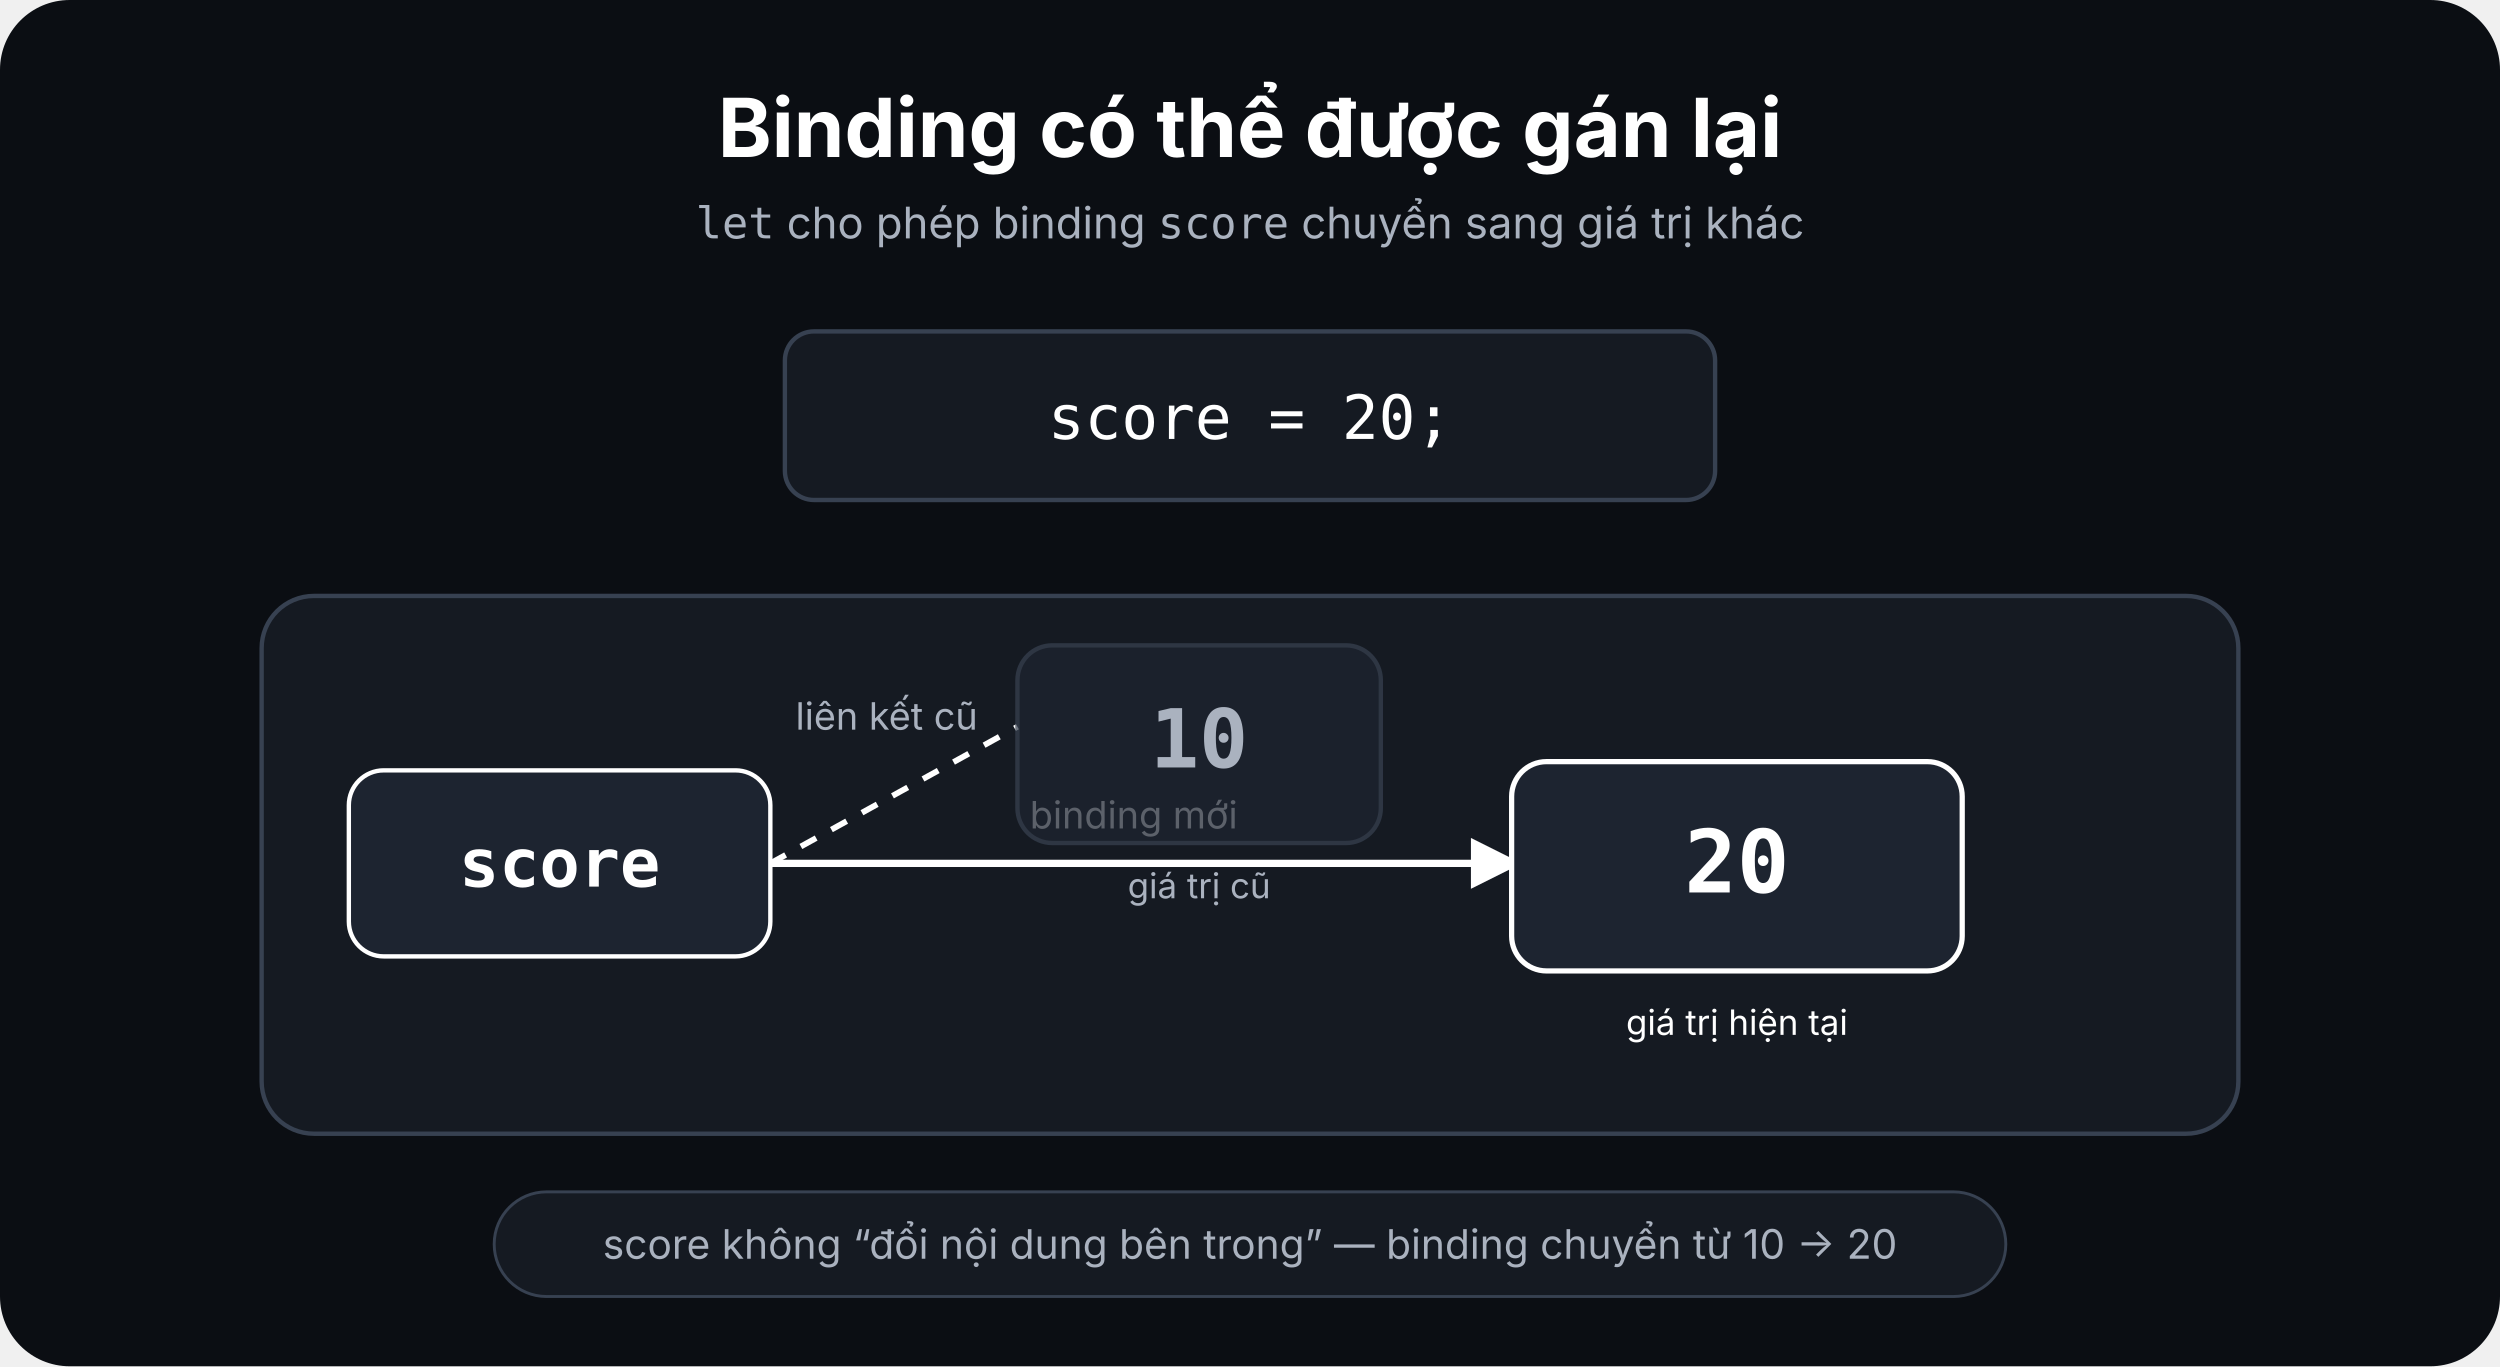
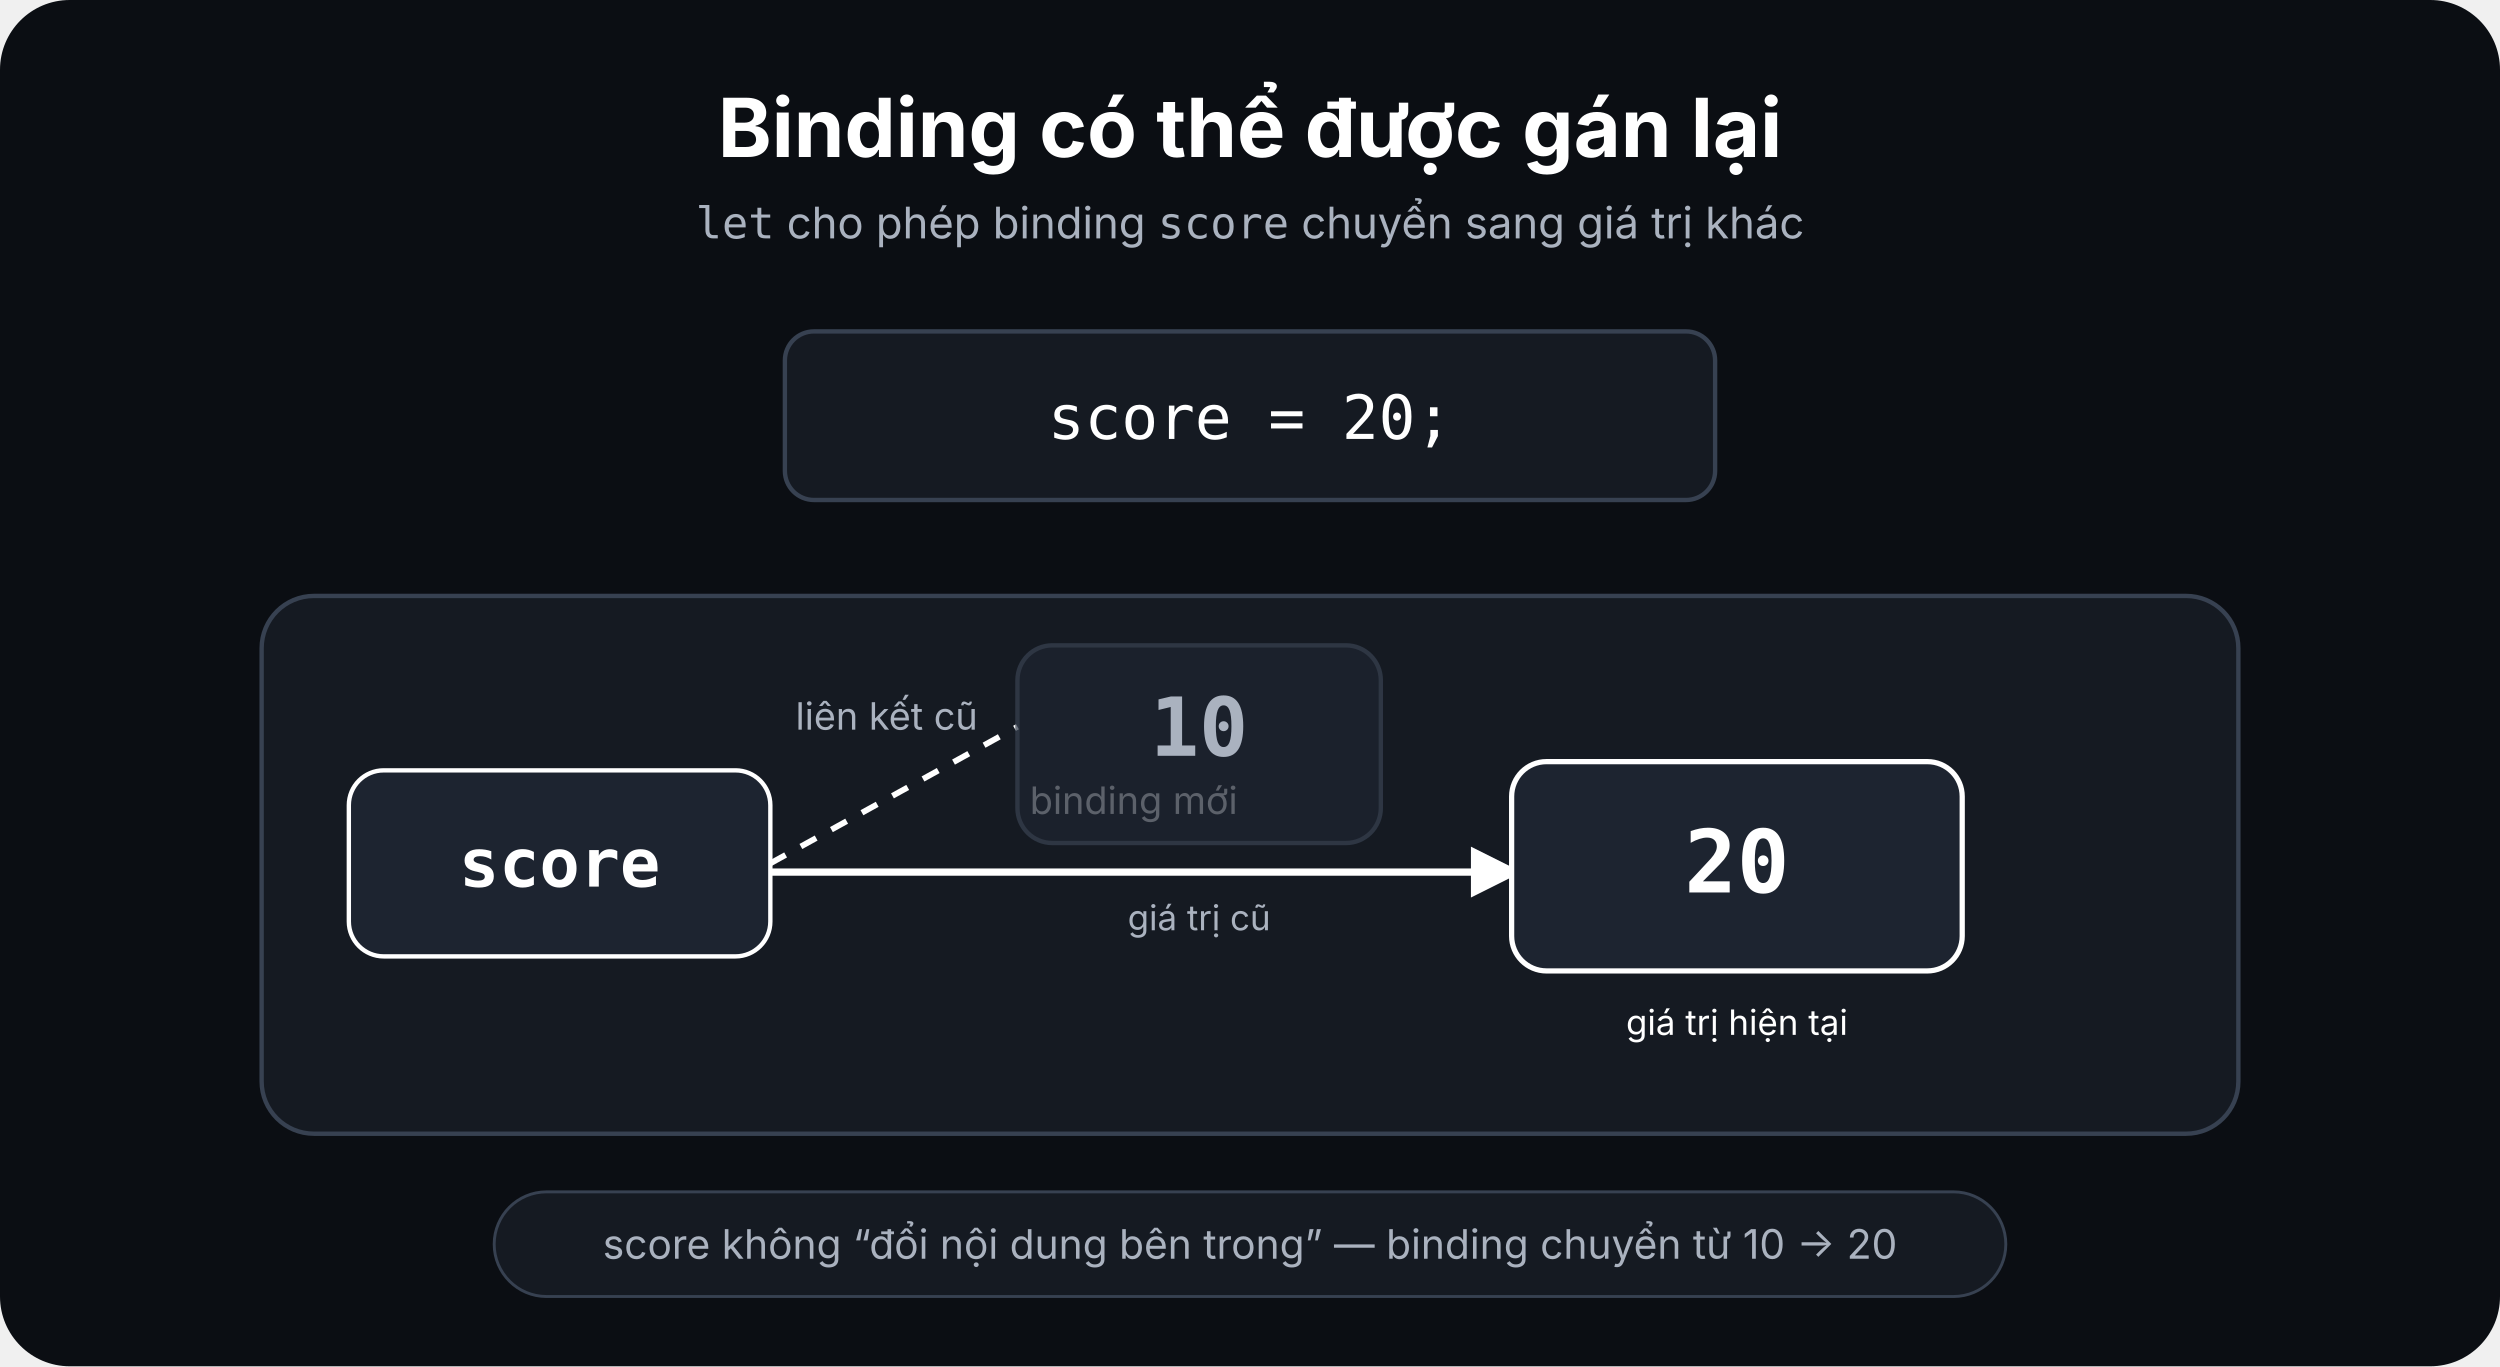
- <svg xmlns="http://www.w3.org/2000/svg" width="100%" viewBox="0 0 860 470" role="img" aria-labelledby="title desc">
+ <svg xmlns="http://www.w3.org/2000/svg" width="860" height="470" viewBox="0 0 860 470" role="img" aria-labelledby="title desc">
  <defs>
    <marker id="arrow" viewBox="0 0 10 10" refX="8" refY="5" markerWidth="7" markerHeight="7" orient="auto">
      <path d="M 0 0 L 10 5 L 0 10 z" fill="#FFFFFF" />
    </marker>
  </defs>
  <rect x="0" y="0" width="860" height="470" rx="24" fill="#0B0E13" />
  <text x="430" y="54" text-anchor="middle" font-family="Inter, -apple-system, BlinkMacSystemFont, 'Segoe UI', sans-serif" font-size="28" font-weight="700" fill="#FFFFFF">
    Binding có thể được gán lại
  </text>
  <text x="430" y="82" text-anchor="middle" font-family="Inter, -apple-system, BlinkMacSystemFont, 'Segoe UI', sans-serif" font-size="15" fill="#AAB2BF">
    <tspan font-family="ui-monospace, SFMono-Regular, Menlo, Consolas, monospace">
      let
    </tspan>
    <tspan> cho phép binding </tspan>
    <tspan font-family="ui-monospace, SFMono-Regular, Menlo, Consolas, monospace">
      score
    </tspan>
    <tspan> chuyển sang giá trị khác</tspan>
  </text>
  <rect x="270" y="114" width="320" height="58" rx="10" fill="#151A22" stroke="#374151" stroke-width="1.5" />
  <text x="430" y="151" text-anchor="middle" font-family="ui-monospace, SFMono-Regular, Menlo, Consolas, monospace" font-size="21" fill="#FFFFFF">
    score = 20;
  </text>
  <rect x="90" y="205" width="680" height="185" rx="18" fill="#151A22" stroke="#374151" stroke-width="1.5" />
  <rect x="120" y="265" width="145" height="64" rx="12" fill="#1D2430" stroke="#FFFFFF" stroke-width="1.5" />
  <text x="192.5" y="305" text-anchor="middle" font-family="ui-monospace, SFMono-Regular, Menlo, Consolas, monospace" font-size="23" font-weight="600" fill="#FFFFFF">
    score
  </text>
  <line x1="265" y1="297" x2="350" y2="250" stroke="#FFFFFF" stroke-width="2" stroke-dasharray="6 6" />
  <text x="305" y="251" text-anchor="middle" font-family="Inter, -apple-system, BlinkMacSystemFont, 'Segoe UI', sans-serif" font-size="13" fill="#AAB2BF">
    liên kết cũ
  </text>
-   <line x1="265" y1="297" x2="520" y2="297" stroke="#FFFFFF" stroke-width="2.5" marker-end="url(#arrow)" />
-   <text x="390" y="285" text-anchor="middle" font-family="Inter, -apple-system, BlinkMacSystemFont, 'Segoe UI', sans-serif" font-size="13" fill="#FFFFFF">
+   <line x1="265" y1="300" x2="520" y2="300" stroke="#FFFFFF" stroke-width="2.5" marker-end="url(#arrow)" />
+   <text x="390" y="280" text-anchor="middle" font-family="Inter, -apple-system, BlinkMacSystemFont, 'Segoe UI', sans-serif" font-size="13" fill="#FFFFFF">
    binding mới
  </text>
  <rect x="350" y="222" width="125" height="68" rx="12" fill="#1D2430" stroke="#374151" stroke-width="1.5" opacity="0.72" />
-   <text x="412.5" y="264" text-anchor="middle" font-family="ui-monospace, SFMono-Regular, Menlo, Consolas, monospace" font-size="28" font-weight="700" fill="#AAB2BF">
+   <text x="412.5" y="260" text-anchor="middle" font-family="ui-monospace, SFMono-Regular, Menlo, Consolas, monospace" font-size="28" font-weight="700" fill="#AAB2BF">
    10
  </text>
-   <text x="412.5" y="309" text-anchor="middle" font-family="Inter, -apple-system, BlinkMacSystemFont, 'Segoe UI', sans-serif" font-size="12" fill="#AAB2BF">
+   <text x="412.5" y="320" text-anchor="middle" font-family="Inter, -apple-system, BlinkMacSystemFont, 'Segoe UI', sans-serif" font-size="12" fill="#AAB2BF">
    giá trị cũ
  </text>
  <rect x="520" y="262" width="155" height="72" rx="12" fill="#1D2430" stroke="#FFFFFF" stroke-width="1.8" />
  <text x="597.5" y="307" text-anchor="middle" font-family="ui-monospace, SFMono-Regular, Menlo, Consolas, monospace" font-size="30" font-weight="700" fill="#FFFFFF">
    20
  </text>
  <text x="597.5" y="356" text-anchor="middle" font-family="Inter, -apple-system, BlinkMacSystemFont, 'Segoe UI', sans-serif" font-size="12" fill="#FFFFFF">
    giá trị hiện tại
  </text>
  <rect x="170" y="410" width="520" height="36" rx="18" fill="#151A22" stroke="#374151" stroke-width="1" />
  <text x="430" y="433" text-anchor="middle" font-family="Inter, -apple-system, BlinkMacSystemFont, 'Segoe UI', sans-serif" font-size="14" fill="#AAB2BF">
    score không “đổi nội dung bên trong” — binding chuyển từ 10 → 20
  </text>
</svg>
